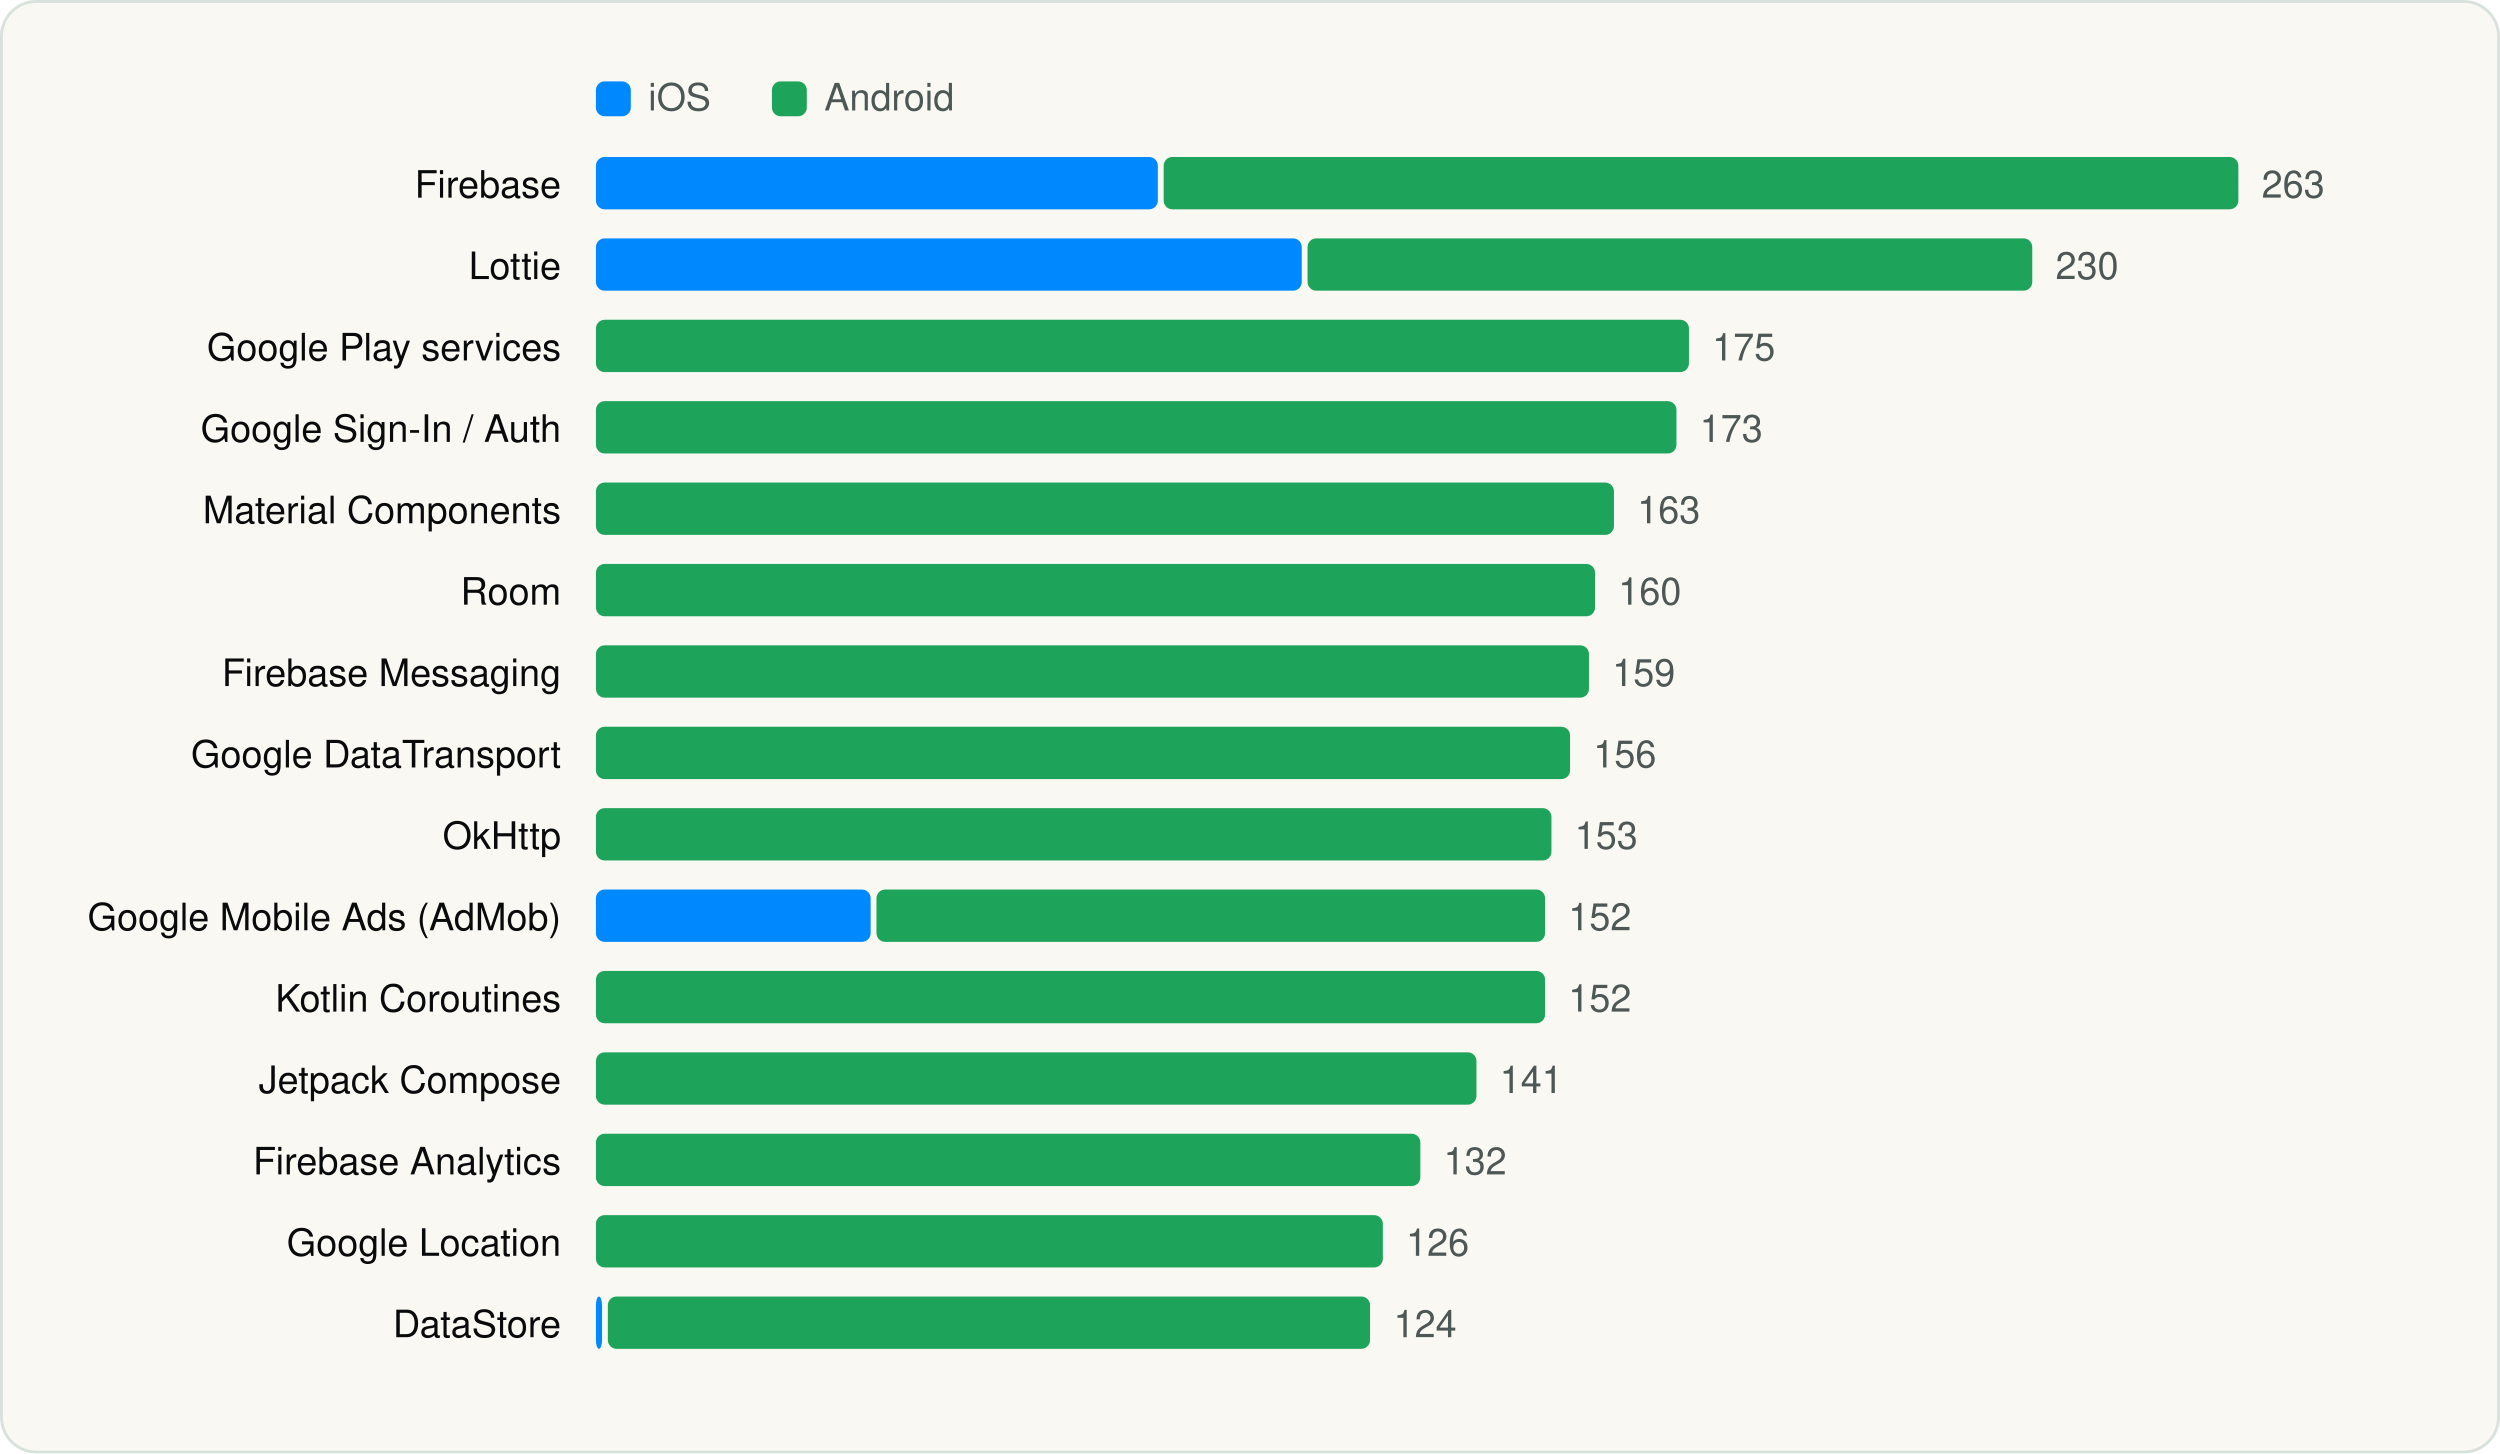
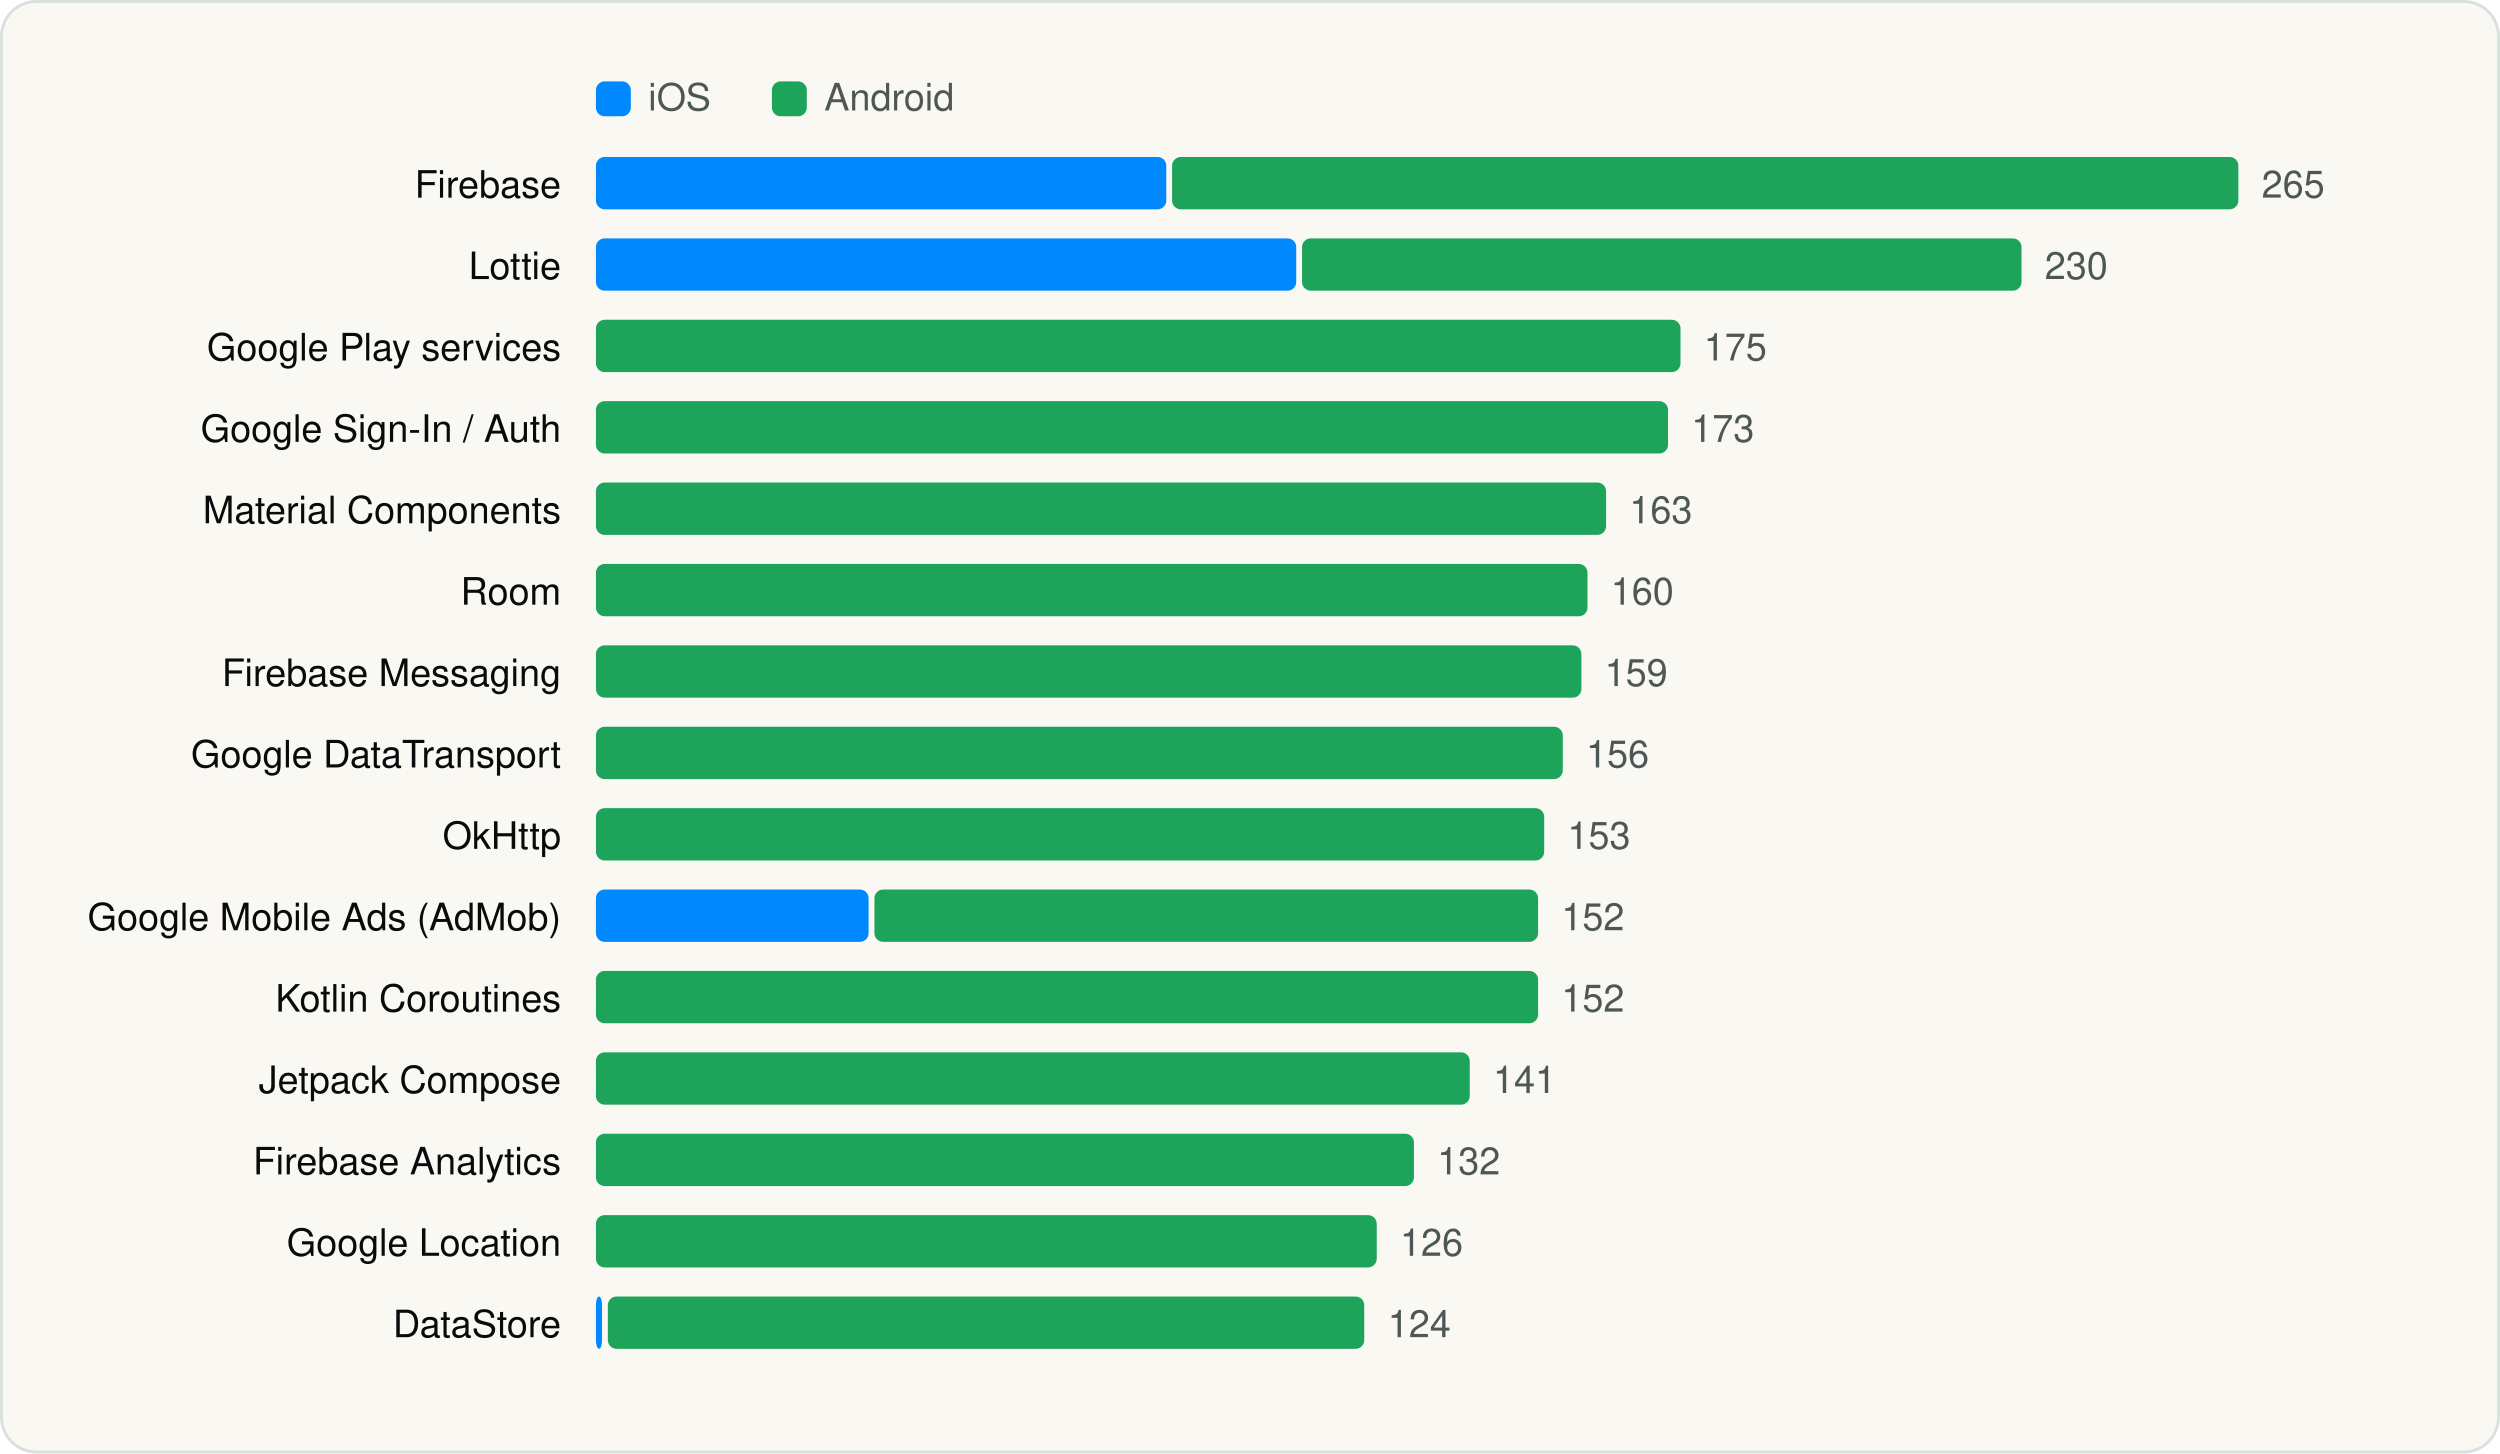
<svg xmlns="http://www.w3.org/2000/svg" viewBox="0 0 860 500" width="860" height="500" role="img" aria-label="Most used SDKs" font-family="Geist, -apple-system, BlinkMacSystemFont, 'Segoe UI', Helvetica, Arial, sans-serif">
  <rect x="0.5" y="0.5" width="859" height="499" rx="12" fill="#FAF8F3" stroke="#D9E1DD" />
  <g transform="translate(20 20)">
    <rect x="185" y="8" width="12" height="12" rx="3" fill="#0088FF" />
    <text x="203" y="18" font-size="13" fill="#4D5755">iOS</text>
    <rect x="245.54" y="8" width="12" height="12" rx="3" fill="#1EA45A" />
    <text x="263.54" y="18" font-size="13" fill="#4D5755">Android</text>
    <text x="173" y="48" font-size="13" text-anchor="end" fill="#090A0B">Firebase</text>
-     <rect x="185.0" y="34" width="193.3" height="18" rx="3" fill="#0088FF" />
-     <rect x="380.3" y="34" width="369.7" height="18" rx="3" fill="#1EA45A" />
-     <text x="758.0" y="48" font-size="13" fill="#4D5755">263</text>
+     <rect x="185.0" y="34" width="196.2" height="18" rx="3" fill="#0088FF" />
+     <rect x="383.2" y="34" width="366.8" height="18" rx="3" fill="#1EA45A" />
+     <text x="758.0" y="48" font-size="13" fill="#4D5755">265</text>
    <text x="173" y="76" font-size="13" text-anchor="end" fill="#090A0B">Lottie</text>
-     <rect x="185.0" y="62" width="242.8" height="18" rx="3" fill="#0088FF" />
-     <rect x="429.8" y="62" width="249.3" height="18" rx="3" fill="#1EA45A" />
-     <text x="687.1" y="76" font-size="13" fill="#4D5755">230</text>
+     <rect x="185.0" y="62" width="240.9" height="18" rx="3" fill="#0088FF" />
+     <rect x="427.9" y="62" width="247.5" height="18" rx="3" fill="#1EA45A" />
+     <text x="683.4" y="76" font-size="13" fill="#4D5755">230</text>
    <text x="173" y="104" font-size="13" text-anchor="end" fill="#090A0B">Google Play services</text>
-     <rect x="185.0" y="90" width="376.0" height="18" rx="3" fill="#1EA45A" />
-     <text x="569.0" y="104" font-size="13" fill="#4D5755">175</text>
+     <rect x="185.0" y="90" width="373.1" height="18" rx="3" fill="#1EA45A" />
+     <text x="566.1" y="104" font-size="13" fill="#4D5755">175</text>
    <text x="173" y="132" font-size="13" text-anchor="end" fill="#090A0B">Google Sign-In / Auth</text>
-     <rect x="185.0" y="118" width="371.7" height="18" rx="3" fill="#1EA45A" />
-     <text x="564.7" y="132" font-size="13" fill="#4D5755">173</text>
+     <rect x="185.0" y="118" width="368.8" height="18" rx="3" fill="#1EA45A" />
+     <text x="561.8" y="132" font-size="13" fill="#4D5755">173</text>
    <text x="173" y="160" font-size="13" text-anchor="end" fill="#090A0B">Material Components</text>
-     <rect x="185.0" y="146" width="350.2" height="18" rx="3" fill="#1EA45A" />
-     <text x="543.2" y="160" font-size="13" fill="#4D5755">163</text>
+     <rect x="185.0" y="146" width="347.5" height="18" rx="3" fill="#1EA45A" />
+     <text x="540.5" y="160" font-size="13" fill="#4D5755">163</text>
    <text x="173" y="188" font-size="13" text-anchor="end" fill="#090A0B">Room</text>
-     <rect x="185.0" y="174" width="343.7" height="18" rx="3" fill="#1EA45A" />
-     <text x="536.7" y="188" font-size="13" fill="#4D5755">160</text>
+     <rect x="185.0" y="174" width="341.1" height="18" rx="3" fill="#1EA45A" />
+     <text x="534.1" y="188" font-size="13" fill="#4D5755">160</text>
    <text x="173" y="216" font-size="13" text-anchor="end" fill="#090A0B">Firebase Messaging</text>
-     <rect x="185.0" y="202" width="341.6" height="18" rx="3" fill="#1EA45A" />
-     <text x="534.6" y="216" font-size="13" fill="#4D5755">159</text>
+     <rect x="185.0" y="202" width="339.0" height="18" rx="3" fill="#1EA45A" />
+     <text x="532.0" y="216" font-size="13" fill="#4D5755">159</text>
    <text x="173" y="244" font-size="13" text-anchor="end" fill="#090A0B">Google DataTransport</text>
-     <rect x="185.0" y="230" width="335.1" height="18" rx="3" fill="#1EA45A" />
-     <text x="528.1" y="244" font-size="13" fill="#4D5755">156</text>
+     <rect x="185.0" y="230" width="332.6" height="18" rx="3" fill="#1EA45A" />
+     <text x="525.6" y="244" font-size="13" fill="#4D5755">156</text>
    <text x="173" y="272" font-size="13" text-anchor="end" fill="#090A0B">OkHttp</text>
-     <rect x="185.0" y="258" width="328.7" height="18" rx="3" fill="#1EA45A" />
-     <text x="521.7" y="272" font-size="13" fill="#4D5755">153</text>
+     <rect x="185.0" y="258" width="326.2" height="18" rx="3" fill="#1EA45A" />
+     <text x="519.2" y="272" font-size="13" fill="#4D5755">153</text>
    <text x="173" y="300" font-size="13" text-anchor="end" fill="#090A0B">Google Mobile Ads (AdMob)</text>
-     <rect x="185.0" y="286" width="94.5" height="18" rx="3" fill="#0088FF" />
-     <rect x="281.5" y="286" width="230.0" height="18" rx="3" fill="#1EA45A" />
-     <text x="519.5" y="300" font-size="13" fill="#4D5755">152</text>
+     <rect x="185.0" y="286" width="93.8" height="18" rx="3" fill="#0088FF" />
+     <rect x="280.8" y="286" width="228.3" height="18" rx="3" fill="#1EA45A" />
+     <text x="517.1" y="300" font-size="13" fill="#4D5755">152</text>
    <text x="173" y="328" font-size="13" text-anchor="end" fill="#090A0B">Kotlin Coroutines</text>
-     <rect x="185.0" y="314" width="326.5" height="18" rx="3" fill="#1EA45A" />
-     <text x="519.5" y="328" font-size="13" fill="#4D5755">152</text>
+     <rect x="185.0" y="314" width="324.1" height="18" rx="3" fill="#1EA45A" />
+     <text x="517.1" y="328" font-size="13" fill="#4D5755">152</text>
    <text x="173" y="356" font-size="13" text-anchor="end" fill="#090A0B">Jetpack Compose</text>
-     <rect x="185.0" y="342" width="302.9" height="18" rx="3" fill="#1EA45A" />
-     <text x="495.9" y="356" font-size="13" fill="#4D5755">141</text>
+     <rect x="185.0" y="342" width="300.6" height="18" rx="3" fill="#1EA45A" />
+     <text x="493.6" y="356" font-size="13" fill="#4D5755">141</text>
    <text x="173" y="384" font-size="13" text-anchor="end" fill="#090A0B">Firebase Analytics</text>
-     <rect x="185.0" y="370" width="283.6" height="18" rx="3" fill="#1EA45A" />
-     <text x="476.6" y="384" font-size="13" fill="#4D5755">132</text>
+     <rect x="185.0" y="370" width="281.4" height="18" rx="3" fill="#1EA45A" />
+     <text x="474.4" y="384" font-size="13" fill="#4D5755">132</text>
    <text x="173" y="412" font-size="13" text-anchor="end" fill="#090A0B">Google Location</text>
-     <rect x="185.0" y="398" width="270.7" height="18" rx="3" fill="#1EA45A" />
-     <text x="463.7" y="412" font-size="13" fill="#4D5755">126</text>
+     <rect x="185.0" y="398" width="268.6" height="18" rx="3" fill="#1EA45A" />
+     <text x="461.6" y="412" font-size="13" fill="#4D5755">126</text>
    <text x="173" y="440" font-size="13" text-anchor="end" fill="#090A0B">DataStore</text>
    <rect x="185.0" y="426" width="2.1" height="18" rx="3" fill="#0088FF" />
-     <rect x="189.1" y="426" width="262.2" height="18" rx="3" fill="#1EA45A" />
-     <text x="459.4" y="440" font-size="13" fill="#4D5755">124</text>
+     <rect x="189.1" y="426" width="260.2" height="18" rx="3" fill="#1EA45A" />
+     <text x="457.4" y="440" font-size="13" fill="#4D5755">124</text>
  </g>
</svg>
